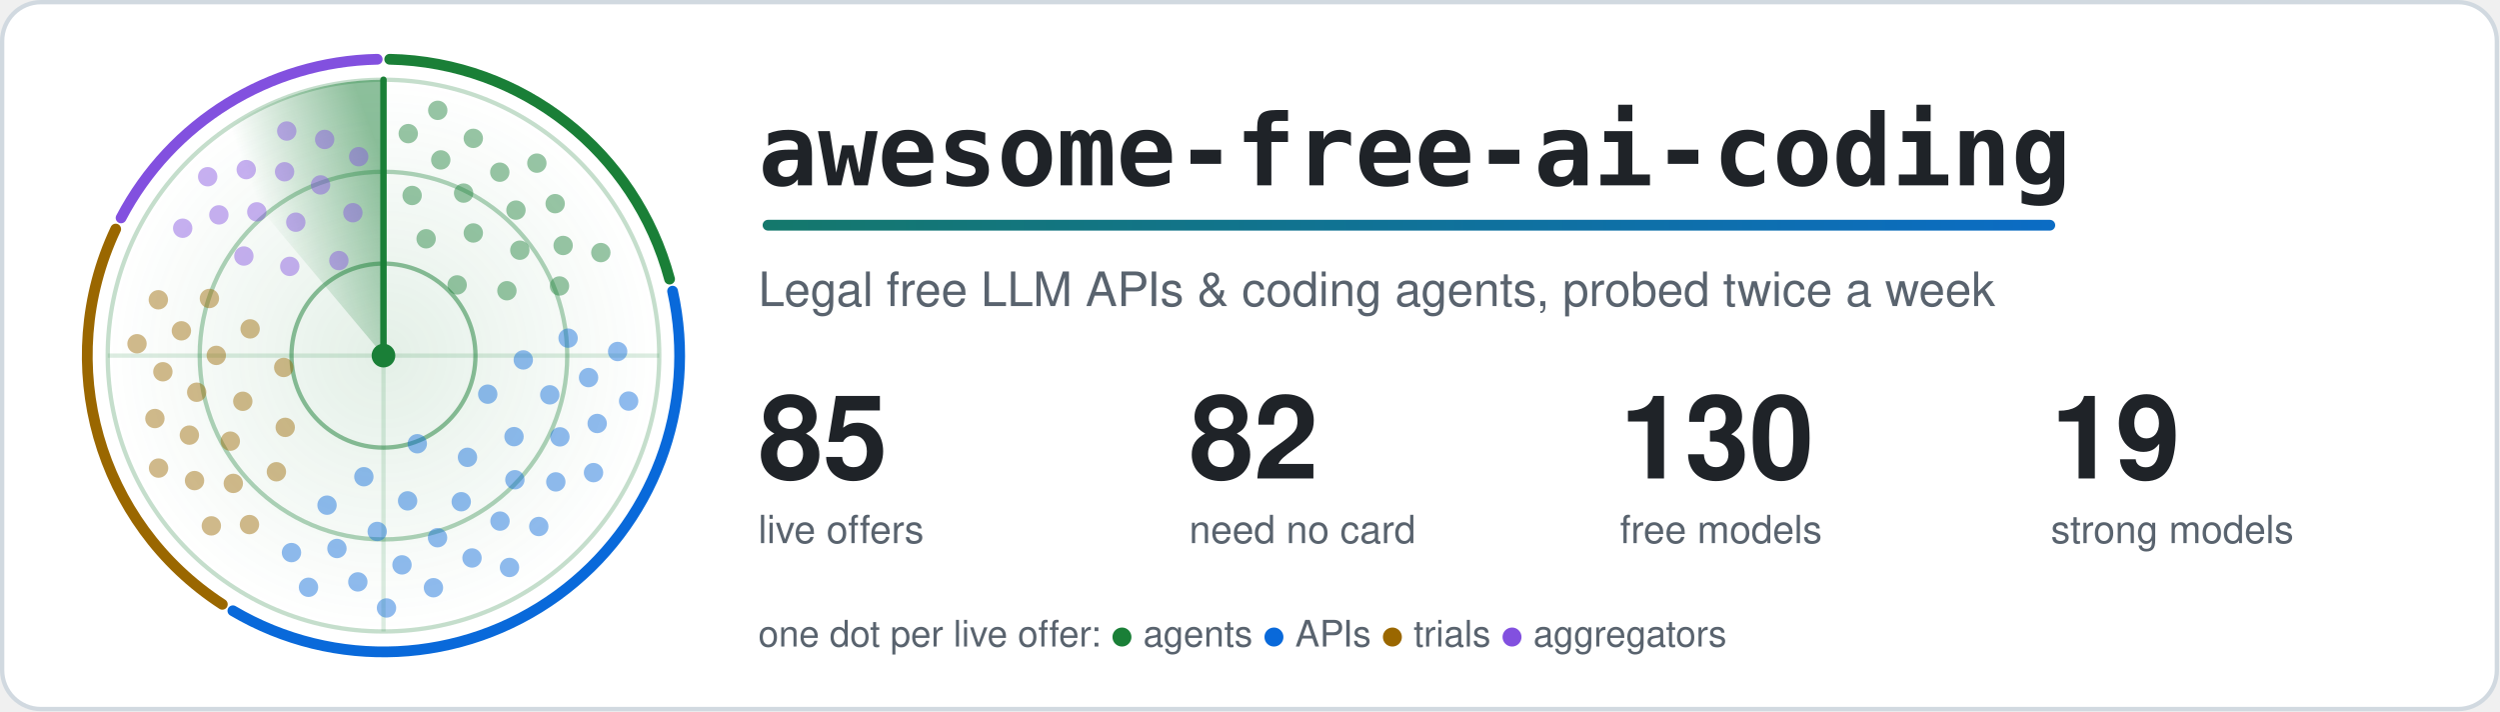
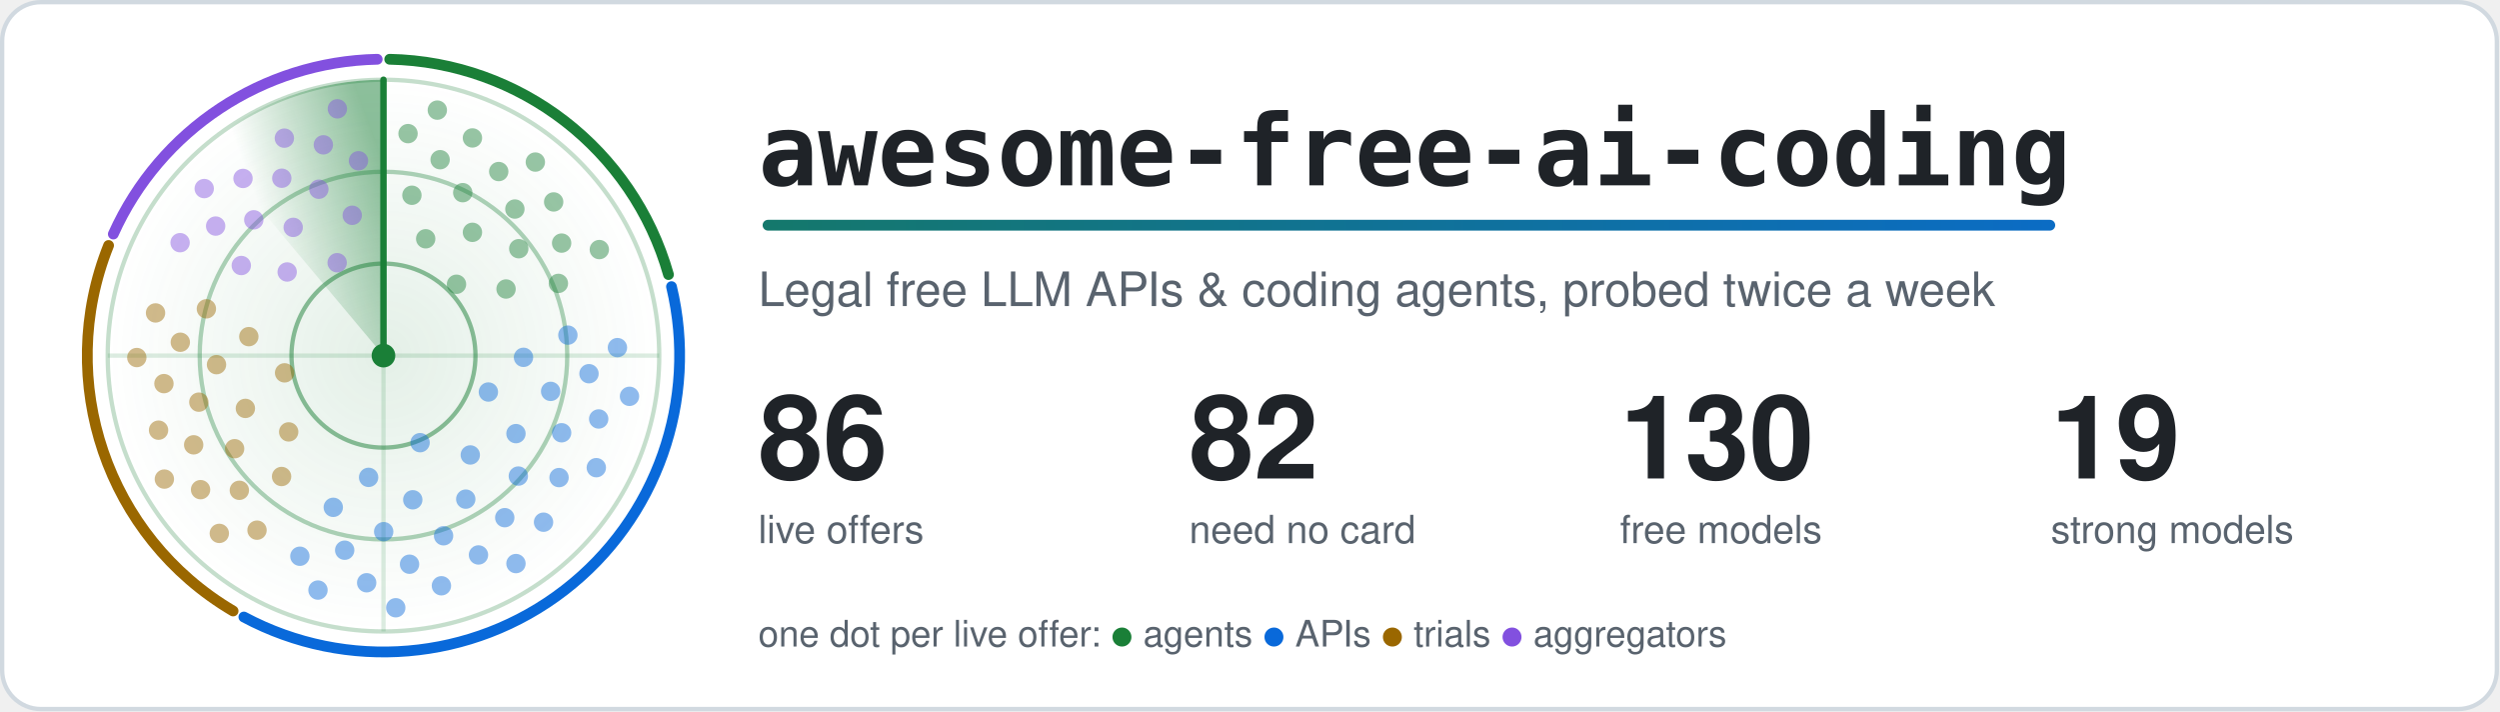
<svg xmlns="http://www.w3.org/2000/svg" width="1160" height="330" viewBox="0 0 1160 330" role="img" aria-labelledby="title">
  <style>.card{fill:#ffffff;stroke:#d1d9e0}.t{fill:#1f2328}.m{fill:#59636e}.ring{stroke:#1a7f37}.hub{fill:#1a7f37}.beam{stroke:#1a7f37}.s0,.s1,.g0,.g1{stop-color:#1a7f37}.a0{stop-color:#1a7f37}.a1{stop-color:#0969da}.dot.agents,.key.agents{fill:#1a7f37}.rim.agents{stroke:#1a7f37}.dot.apis,.key.apis{fill:#0969da}.rim.apis{stroke:#0969da}.dot.trials,.key.trials{fill:#9a6700}.rim.trials{stroke:#9a6700}.dot.aggregators,.key.aggregators{fill:#8250df}.rim.aggregators{stroke:#8250df}.rim{fill:none}.s0{stop-opacity:.5}.s1,.g1{stop-opacity:0}.g0{stop-opacity:.12}.dot{opacity:.45;animation:ping 6s linear infinite}@keyframes ping{0%,4%{opacity:1}55%,100%{opacity:.45}}.turning{animation:turn 6s linear infinite}@keyframes turn{to{transform:rotate(360deg)}}@media (prefers-reduced-motion: reduce) {.dot { animation: none; opacity: 1 } .turning { animation: none }}</style>
  <defs>
    <linearGradient id="accent" gradientUnits="userSpaceOnUse" x1="0" y1="0" x2="1100" y2="0">
      <stop class="a0" offset="0" />
      <stop class="a1" offset="1" />
    </linearGradient>
  </defs>
  <rect class="card" x="1" y="1" width="1158" height="328" rx="18" stroke-width="2" />
  <defs>
    <radialGradient id="glow">
      <stop class="g0" offset="0" />
      <stop class="g1" offset="1" />
    </radialGradient>
  </defs>
  <circle cx="178.0" cy="165.0" r="128.0" fill="url(#glow)" />
  <circle class="ring" cx="178.0" cy="165.0" r="42.7" fill="none" stroke-width="2" stroke-opacity=".5" />
  <circle class="ring" cx="178.0" cy="165.0" r="85.3" fill="none" stroke-width="2" stroke-opacity=".35" />
  <circle class="ring" cx="178.0" cy="165.0" r="128.0" fill="none" stroke-width="2" stroke-opacity=".25" />
  <path class="ring" d="M50.0 165.0H306.0M178.0 37.0V293.0" stroke-width="2" stroke-opacity=".15" />
-   <path class="rim agents" d="M180.9 27.5A137.5 137.5 0 0 1 310.8 129.5" stroke-width="5" stroke-linecap="round" />
-   <path class="rim apis" d="M312.2 135.1A137.5 137.5 0 0 1 108.1 283.4" stroke-width="5" stroke-linecap="round" />
-   <path class="rim trials" d="M103.2 280.4A137.5 137.5 0 0 1 53.7 106.3" stroke-width="5" stroke-linecap="round" />
-   <path class="rim aggregators" d="M56.2 101.1A137.5 137.5 0 0 1 175.1 27.5" stroke-width="5" stroke-linecap="round" />
+   <path class="rim agents" d="M180.9 27.5A137.5 137.5 0 0 1 310.3 127.4" stroke-width="5" stroke-linecap="round" />
+   <path class="rim apis" d="M311.7 133.0A137.5 137.5 0 0 1 113.2 286.3" stroke-width="5" stroke-linecap="round" />
+   <path class="rim trials" d="M108.2 283.5A137.5 137.5 0 0 1 50.4 113.9" stroke-width="5" stroke-linecap="round" />
+   <path class="rim aggregators" d="M52.6 108.6A137.5 137.5 0 0 1 175.1 27.5" stroke-width="5" stroke-linecap="round" />
  <defs>
    <linearGradient id="sweep" gradientUnits="userSpaceOnUse" x1="178.0" y1="75.4" x2="120.4" y2="96.4">
      <stop class="s0" offset="0" />
      <stop class="s1" offset="1" />
    </linearGradient>
  </defs>
  <g class="turning" style="transform-origin:178.0px 165.0px">
    <path fill="url(#sweep)" d="M178.0 165.0L95.7 66.9A128.0 128.0 0 0 1 178.0 37.0Z" />
    <line class="beam" x1="178.0" y1="165.0" x2="178.0" y2="37.0" stroke-width="3" stroke-linecap="round" />
  </g>
-   <circle class="dot agents" cx="212.2" cy="132.2" r="4.5" style="animation-delay:0.77s" />
-   <circle class="dot agents" cx="197.8" cy="110.8" r="4.5" style="animation-delay:0.34s" />
-   <circle class="dot agents" cx="235.3" cy="134.9" r="4.5" style="animation-delay:1.04s" />
-   <circle class="dot agents" cx="219.7" cy="108.1" r="4.5" style="animation-delay:0.60s" />
-   <circle class="dot agents" cx="191.3" cy="90.7" r="4.5" style="animation-delay:0.17s" />
-   <circle class="dot agents" cx="241.3" cy="116.1" r="4.5" style="animation-delay:0.87s" />
-   <circle class="dot agents" cx="215.2" cy="89.6" r="4.5" style="animation-delay:0.44s" />
-   <circle class="dot agents" cx="259.7" cy="132.7" r="4.5" style="animation-delay:1.14s" />
-   <circle class="dot agents" cx="239.5" cy="97.5" r="4.5" style="animation-delay:0.71s" />
-   <circle class="dot agents" cx="204.6" cy="74.2" r="4.5" style="animation-delay:0.27s" />
-   <circle class="dot agents" cx="261.4" cy="113.9" r="4.5" style="animation-delay:0.97s" />
-   <circle class="dot agents" cx="232.0" cy="79.9" r="4.5" style="animation-delay:0.54s" />
-   <circle class="dot agents" cx="189.5" cy="62.0" r="4.5" style="animation-delay:0.11s" />
-   <circle class="dot agents" cx="257.7" cy="94.5" r="4.5" style="animation-delay:0.81s" />
-   <circle class="dot agents" cx="219.7" cy="64.2" r="4.5" style="animation-delay:0.37s" />
-   <circle class="dot agents" cx="278.9" cy="117.2" r="4.5" style="animation-delay:1.08s" />
-   <circle class="dot agents" cx="249.2" cy="75.7" r="4.5" style="animation-delay:0.64s" />
-   <circle class="dot agents" cx="203.2" cy="51.2" r="4.5" style="animation-delay:0.21s" />
-   <circle class="dot apis" cx="193.7" cy="205.9" r="4.5" style="animation-delay:2.65s" />
-   <circle class="dot apis" cx="226.4" cy="182.9" r="4.5" style="animation-delay:1.84s" />
-   <circle class="dot apis" cx="168.9" cy="221.2" r="4.5" style="animation-delay:3.15s" />
-   <circle class="dot apis" cx="217.0" cy="212.2" r="4.5" style="animation-delay:2.34s" />
-   <circle class="dot apis" cx="242.9" cy="167.0" r="4.5" style="animation-delay:1.53s" />
-   <circle class="dot apis" cx="189.2" cy="232.4" r="4.5" style="animation-delay:2.84s" />
-   <circle class="dot apis" cx="238.6" cy="202.6" r="4.5" style="animation-delay:2.03s" />
-   <circle class="dot apis" cx="151.8" cy="234.4" r="4.5" style="animation-delay:3.34s" />
-   <circle class="dot apis" cx="214.1" cy="232.8" r="4.5" style="animation-delay:2.53s" />
-   <circle class="dot apis" cx="255.2" cy="183.2" r="4.5" style="animation-delay:1.72s" />
-   <circle class="dot apis" cx="175.1" cy="246.6" r="4.5" style="animation-delay:3.03s" />
-   <circle class="dot apis" cx="239.0" cy="222.6" r="4.5" style="animation-delay:2.22s" />
-   <circle class="dot apis" cx="263.7" cy="156.9" r="4.5" style="animation-delay:1.41s" />
-   <circle class="dot apis" cx="203.1" cy="249.5" r="4.5" style="animation-delay:2.72s" />
-   <circle class="dot apis" cx="259.9" cy="202.7" r="4.5" style="animation-delay:1.91s" />
-   <circle class="dot apis" cx="156.4" cy="254.5" r="4.5" style="animation-delay:3.23s" />
-   <circle class="dot apis" cx="232.1" cy="241.8" r="4.5" style="animation-delay:2.41s" />
-   <circle class="dot apis" cx="273.2" cy="175.2" r="4.5" style="animation-delay:1.60s" />
-   <circle class="dot apis" cx="186.6" cy="262.1" r="4.5" style="animation-delay:2.92s" />
-   <circle class="dot apis" cx="258.0" cy="223.6" r="4.5" style="animation-delay:2.10s" />
-   <circle class="dot apis" cx="135.3" cy="256.4" r="4.5" style="animation-delay:3.42s" />
-   <circle class="dot apis" cx="219.1" cy="258.9" r="4.5" style="animation-delay:2.61s" />
-   <circle class="dot apis" cx="277.2" cy="196.5" r="4.5" style="animation-delay:1.79s" />
-   <circle class="dot apis" cx="166.1" cy="270.0" r="4.5" style="animation-delay:3.11s" />
-   <circle class="dot apis" cx="250.1" cy="244.3" r="4.5" style="animation-delay:2.30s" />
-   <circle class="dot apis" cx="286.7" cy="163.1" r="4.5" style="animation-delay:1.48s" />
-   <circle class="dot apis" cx="201.2" cy="272.7" r="4.5" style="animation-delay:2.80s" />
-   <circle class="dot apis" cx="275.5" cy="219.3" r="4.5" style="animation-delay:1.99s" />
-   <circle class="dot apis" cx="143.2" cy="272.5" r="4.5" style="animation-delay:3.30s" />
-   <circle class="dot apis" cx="236.5" cy="263.3" r="4.5" style="animation-delay:2.49s" />
-   <circle class="dot apis" cx="291.8" cy="186.1" r="4.5" style="animation-delay:1.68s" />
-   <circle class="dot apis" cx="179.4" cy="282.1" r="4.5" style="animation-delay:2.99s" />
-   <circle class="dot trials" cx="131.7" cy="170.5" r="4.5" style="animation-delay:4.39s" />
-   <circle class="dot trials" cx="132.4" cy="198.3" r="4.5" style="animation-delay:3.90s" />
-   <circle class="dot trials" cx="116.1" cy="152.6" r="4.5" style="animation-delay:4.69s" />
-   <circle class="dot trials" cx="112.7" cy="186.2" r="4.5" style="animation-delay:4.20s" />
-   <circle class="dot trials" cx="128.3" cy="218.9" r="4.5" style="animation-delay:3.71s" />
-   <circle class="dot trials" cx="100.4" cy="164.9" r="4.5" style="animation-delay:4.50s" />
-   <circle class="dot trials" cx="106.9" cy="204.7" r="4.5" style="animation-delay:4.01s" />
-   <circle class="dot trials" cx="97.2" cy="138.5" r="4.5" style="animation-delay:4.80s" />
-   <circle class="dot trials" cx="91.3" cy="182.0" r="4.5" style="animation-delay:4.31s" />
-   <circle class="dot trials" cx="108.3" cy="224.3" r="4.5" style="animation-delay:3.83s" />
-   <circle class="dot trials" cx="84.2" cy="153.5" r="4.5" style="animation-delay:4.62s" />
-   <circle class="dot trials" cx="87.9" cy="201.9" r="4.5" style="animation-delay:4.13s" />
-   <circle class="dot trials" cx="115.8" cy="243.4" r="4.5" style="animation-delay:3.64s" />
-   <circle class="dot trials" cx="75.6" cy="172.5" r="4.5" style="animation-delay:4.43s" />
-   <circle class="dot trials" cx="90.3" cy="223.0" r="4.5" style="animation-delay:3.94s" />
-   <circle class="dot trials" cx="73.5" cy="139.1" r="4.5" style="animation-delay:4.73s" />
-   <circle class="dot trials" cx="71.9" cy="194.2" r="4.5" style="animation-delay:4.24s" />
-   <circle class="dot trials" cx="98.1" cy="244.0" r="4.5" style="animation-delay:3.76s" />
-   <circle class="dot trials" cx="63.6" cy="159.5" r="4.5" style="animation-delay:4.55s" />
-   <circle class="dot trials" cx="73.6" cy="217.2" r="4.5" style="animation-delay:4.06s" />
-   <circle class="dot aggregators" cx="157.3" cy="120.9" r="4.5" style="animation-delay:5.58s" />
-   <circle class="dot aggregators" cx="134.5" cy="123.6" r="4.5" style="animation-delay:5.23s" />
-   <circle class="dot aggregators" cx="163.8" cy="98.7" r="4.5" style="animation-delay:5.80s" />
-   <circle class="dot aggregators" cx="137.3" cy="103.1" r="4.5" style="animation-delay:5.44s" />
-   <circle class="dot aggregators" cx="113.2" cy="118.8" r="4.5" style="animation-delay:5.09s" />
-   <circle class="dot aggregators" cx="148.8" cy="85.8" r="4.5" style="animation-delay:5.66s" />
-   <circle class="dot aggregators" cx="119.2" cy="98.3" r="4.5" style="animation-delay:5.31s" />
-   <circle class="dot aggregators" cx="166.5" cy="72.7" r="4.5" style="animation-delay:5.88s" />
-   <circle class="dot aggregators" cx="132.1" cy="79.7" r="4.5" style="animation-delay:5.53s" />
-   <circle class="dot aggregators" cx="101.6" cy="99.7" r="4.5" style="animation-delay:5.17s" />
-   <circle class="dot aggregators" cx="150.7" cy="64.7" r="4.5" style="animation-delay:5.75s" />
-   <circle class="dot aggregators" cx="114.3" cy="78.7" r="4.5" style="animation-delay:5.39s" />
-   <circle class="dot aggregators" cx="84.8" cy="105.9" r="4.5" style="animation-delay:5.04s" />
-   <circle class="dot aggregators" cx="133.1" cy="60.8" r="4.5" style="animation-delay:5.61s" />
-   <circle class="dot aggregators" cx="96.4" cy="82.0" r="4.5" style="animation-delay:5.26s" />
+   <circle class="dot agents" cx="211.9" cy="131.9" r="4.5" style="animation-delay:0.76s" />
+   <circle class="dot agents" cx="197.6" cy="110.8" r="4.5" style="animation-delay:0.33s" />
+   <circle class="dot agents" cx="234.9" cy="134.1" r="4.5" style="animation-delay:1.03s" />
+   <circle class="dot agents" cx="219.3" cy="107.8" r="4.5" style="animation-delay:0.60s" />
+   <circle class="dot agents" cx="191.2" cy="90.6" r="4.5" style="animation-delay:0.17s" />
+   <circle class="dot agents" cx="240.8" cy="115.4" r="4.5" style="animation-delay:0.86s" />
+   <circle class="dot agents" cx="214.8" cy="89.4" r="4.5" style="animation-delay:0.43s" />
+   <circle class="dot agents" cx="259.2" cy="131.5" r="4.5" style="animation-delay:1.13s" />
+   <circle class="dot agents" cx="239.0" cy="97.0" r="4.5" style="animation-delay:0.70s" />
+   <circle class="dot agents" cx="204.3" cy="74.1" r="4.5" style="animation-delay:0.27s" />
+   <circle class="dot agents" cx="260.7" cy="112.8" r="4.5" style="animation-delay:0.96s" />
+   <circle class="dot agents" cx="231.5" cy="79.6" r="4.5" style="animation-delay:0.53s" />
+   <circle class="dot agents" cx="189.4" cy="62.0" r="4.5" style="animation-delay:0.11s" />
+   <circle class="dot agents" cx="257.0" cy="93.7" r="4.5" style="animation-delay:0.80s" />
+   <circle class="dot agents" cx="219.3" cy="64.0" r="4.5" style="animation-delay:0.37s" />
+   <circle class="dot agents" cx="278.2" cy="115.8" r="4.5" style="animation-delay:1.06s" />
+   <circle class="dot agents" cx="248.5" cy="75.2" r="4.5" style="animation-delay:0.64s" />
+   <circle class="dot agents" cx="203.0" cy="51.1" r="4.5" style="animation-delay:0.21s" />
+   <circle class="dot apis" cx="195.0" cy="205.4" r="4.5" style="animation-delay:2.62s" />
+   <circle class="dot apis" cx="226.7" cy="181.9" r="4.5" style="animation-delay:1.82s" />
+   <circle class="dot apis" cx="171.1" cy="221.5" r="4.5" style="animation-delay:3.12s" />
+   <circle class="dot apis" cx="218.3" cy="211.1" r="4.5" style="animation-delay:2.31s" />
+   <circle class="dot apis" cx="243.0" cy="165.8" r="4.5" style="animation-delay:1.51s" />
+   <circle class="dot apis" cx="191.6" cy="231.9" r="4.5" style="animation-delay:2.81s" />
+   <circle class="dot apis" cx="239.5" cy="201.2" r="4.5" style="animation-delay:2.01s" />
+   <circle class="dot apis" cx="154.7" cy="235.4" r="4.5" style="animation-delay:3.30s" />
+   <circle class="dot apis" cx="216.2" cy="231.6" r="4.5" style="animation-delay:2.50s" />
+   <circle class="dot apis" cx="255.6" cy="181.6" r="4.5" style="animation-delay:1.70s" />
+   <circle class="dot apis" cx="178.1" cy="246.7" r="4.5" style="animation-delay:3.00s" />
+   <circle class="dot apis" cx="240.6" cy="220.9" r="4.5" style="animation-delay:2.20s" />
+   <circle class="dot apis" cx="263.6" cy="155.5" r="4.5" style="animation-delay:1.39s" />
+   <circle class="dot apis" cx="205.9" cy="248.6" r="4.5" style="animation-delay:2.69s" />
+   <circle class="dot apis" cx="260.7" cy="200.8" r="4.5" style="animation-delay:1.89s" />
+   <circle class="dot apis" cx="160.0" cy="255.3" r="4.5" style="animation-delay:3.19s" />
+   <circle class="dot apis" cx="234.3" cy="240.2" r="4.5" style="animation-delay:2.39s" />
+   <circle class="dot apis" cx="273.4" cy="173.4" r="4.5" style="animation-delay:1.58s" />
+   <circle class="dot apis" cx="190.1" cy="261.8" r="4.5" style="animation-delay:2.88s" />
+   <circle class="dot apis" cx="259.5" cy="221.6" r="4.5" style="animation-delay:2.08s" />
+   <circle class="dot apis" cx="139.2" cy="258.1" r="4.5" style="animation-delay:3.38s" />
+   <circle class="dot apis" cx="222.1" cy="257.5" r="4.5" style="animation-delay:2.58s" />
+   <circle class="dot apis" cx="277.9" cy="194.4" r="4.5" style="animation-delay:1.77s" />
+   <circle class="dot apis" cx="170.2" cy="270.4" r="4.5" style="animation-delay:3.07s" />
+   <circle class="dot apis" cx="252.3" cy="242.3" r="4.5" style="animation-delay:2.27s" />
+   <circle class="dot apis" cx="286.6" cy="161.3" r="4.5" style="animation-delay:1.47s" />
+   <circle class="dot apis" cx="204.9" cy="271.8" r="4.5" style="animation-delay:2.76s" />
+   <circle class="dot apis" cx="276.8" cy="217.0" r="4.5" style="animation-delay:1.96s" />
+   <circle class="dot apis" cx="147.6" cy="273.8" r="4.5" style="animation-delay:3.26s" />
+   <circle class="dot apis" cx="239.5" cy="261.5" r="4.5" style="animation-delay:2.46s" />
+   <circle class="dot apis" cx="292.2" cy="183.9" r="4.5" style="animation-delay:1.66s" />
+   <circle class="dot apis" cx="183.7" cy="282.0" r="4.5" style="animation-delay:2.95s" />
+   <circle class="dot trials" cx="132.1" cy="173.0" r="4.5" style="animation-delay:4.34s" />
+   <circle class="dot trials" cx="134.0" cy="200.4" r="4.5" style="animation-delay:3.85s" />
+   <circle class="dot trials" cx="115.5" cy="156.2" r="4.5" style="animation-delay:4.63s" />
+   <circle class="dot trials" cx="113.9" cy="189.5" r="4.5" style="animation-delay:4.15s" />
+   <circle class="dot trials" cx="130.7" cy="221.1" r="4.5" style="animation-delay:3.67s" />
+   <circle class="dot trials" cx="100.5" cy="169.2" r="4.5" style="animation-delay:4.45s" />
+   <circle class="dot trials" cx="108.9" cy="208.2" r="4.5" style="animation-delay:3.97s" />
+   <circle class="dot trials" cx="95.8" cy="143.3" r="4.5" style="animation-delay:4.75s" />
+   <circle class="dot trials" cx="92.3" cy="186.6" r="4.5" style="animation-delay:4.26s" />
+   <circle class="dot trials" cx="111.1" cy="227.5" r="4.5" style="animation-delay:3.78s" />
+   <circle class="dot trials" cx="83.7" cy="158.8" r="4.5" style="animation-delay:4.56s" />
+   <circle class="dot trials" cx="89.9" cy="206.4" r="4.5" style="animation-delay:4.08s" />
+   <circle class="dot trials" cx="119.3" cy="246.0" r="4.5" style="animation-delay:3.60s" />
+   <circle class="dot trials" cx="76.1" cy="178.0" r="4.5" style="animation-delay:4.38s" />
+   <circle class="dot trials" cx="93.1" cy="227.2" r="4.5" style="animation-delay:3.90s" />
+   <circle class="dot trials" cx="72.2" cy="145.2" r="4.5" style="animation-delay:4.68s" />
+   <circle class="dot trials" cx="73.6" cy="199.6" r="4.5" style="animation-delay:4.19s" />
+   <circle class="dot trials" cx="101.8" cy="247.5" r="4.5" style="animation-delay:3.71s" />
+   <circle class="dot trials" cx="63.5" cy="165.9" r="4.5" style="animation-delay:4.49s" />
+   <circle class="dot trials" cx="76.3" cy="222.3" r="4.5" style="animation-delay:4.01s" />
+   <circle class="dot aggregators" cx="156.5" cy="121.9" r="4.5" style="animation-delay:5.56s" />
+   <circle class="dot aggregators" cx="133.3" cy="126.2" r="4.5" style="animation-delay:5.18s" />
+   <circle class="dot aggregators" cx="163.5" cy="99.9" r="4.5" style="animation-delay:5.79s" />
+   <circle class="dot aggregators" cx="136.1" cy="105.5" r="4.5" style="animation-delay:5.41s" />
+   <circle class="dot aggregators" cx="112.0" cy="123.2" r="4.5" style="animation-delay:5.04s" />
+   <circle class="dot aggregators" cx="148.0" cy="87.8" r="4.5" style="animation-delay:5.65s" />
+   <circle class="dot aggregators" cx="117.8" cy="102.0" r="4.5" style="animation-delay:5.27s" />
+   <circle class="dot aggregators" cx="166.4" cy="74.6" r="4.5" style="animation-delay:5.88s" />
+   <circle class="dot aggregators" cx="130.8" cy="82.7" r="4.5" style="animation-delay:5.50s" />
+   <circle class="dot aggregators" cx="100.1" cy="104.9" r="4.5" style="animation-delay:5.13s" />
+   <circle class="dot aggregators" cx="150.1" cy="67.2" r="4.5" style="animation-delay:5.74s" />
+   <circle class="dot aggregators" cx="112.8" cy="82.8" r="4.5" style="animation-delay:5.36s" />
+   <circle class="dot aggregators" cx="83.6" cy="112.6" r="4.5" style="animation-delay:4.98s" />
+   <circle class="dot aggregators" cx="132.0" cy="64.1" r="4.5" style="animation-delay:5.59s" />
+   <circle class="dot aggregators" cx="94.8" cy="87.5" r="4.5" style="animation-delay:5.22s" />
+   <circle class="dot aggregators" cx="156.6" cy="50.5" r="4.5" style="animation-delay:5.82s" />
  <circle class="hub" cx="178.0" cy="165.0" r="5.5" />
  <text class="t" x="352" y="86" font-family="ui-monospace, SFMono-Regular, Menlo, Consolas, monospace" font-size="46" font-weight="700">awesome-free-ai-coding</text>
  <rect x="354" y="102" width="600" height="5" rx="2.5" fill="url(#accent)" />
  <text class="m" x="352" y="142" font-family="-apple-system, BlinkMacSystemFont, 'Segoe UI', Helvetica, Arial, sans-serif" font-size="22">Legal free LLM APIs &amp; coding agents, probed twice a week</text>
-   <text class="t" x="352" y="222" font-family="-apple-system, BlinkMacSystemFont, 'Segoe UI', Helvetica, Arial, sans-serif" font-size="54" font-weight="700">85</text>
+   <text class="t" x="352" y="222" font-family="-apple-system, BlinkMacSystemFont, 'Segoe UI', Helvetica, Arial, sans-serif" font-size="54" font-weight="700">86</text>
  <text class="m" x="352" y="252" font-family="-apple-system, BlinkMacSystemFont, 'Segoe UI', Helvetica, Arial, sans-serif" font-size="18">live offers</text>
  <text class="t" x="552" y="222" font-family="-apple-system, BlinkMacSystemFont, 'Segoe UI', Helvetica, Arial, sans-serif" font-size="54" font-weight="700">82</text>
  <text class="m" x="552" y="252" font-family="-apple-system, BlinkMacSystemFont, 'Segoe UI', Helvetica, Arial, sans-serif" font-size="18">need no card</text>
  <text class="t" x="752" y="222" font-family="-apple-system, BlinkMacSystemFont, 'Segoe UI', Helvetica, Arial, sans-serif" font-size="54" font-weight="700">130</text>
  <text class="m" x="752" y="252" font-family="-apple-system, BlinkMacSystemFont, 'Segoe UI', Helvetica, Arial, sans-serif" font-size="18">free models</text>
  <text class="t" x="952" y="222" font-family="-apple-system, BlinkMacSystemFont, 'Segoe UI', Helvetica, Arial, sans-serif" font-size="54" font-weight="700">19</text>
  <text class="m" x="952" y="252" font-family="-apple-system, BlinkMacSystemFont, 'Segoe UI', Helvetica, Arial, sans-serif" font-size="18">strong models</text>
  <text class="m" x="352" y="300" font-family="-apple-system, BlinkMacSystemFont, 'Segoe UI', Helvetica, Arial, sans-serif" font-size="17">one dot per live offer: <tspan class="key agents">●</tspan> agents <tspan class="key apis">●</tspan> APIs <tspan class="key trials">●</tspan> trials <tspan class="key aggregators">●</tspan> aggregators</text>
</svg>
